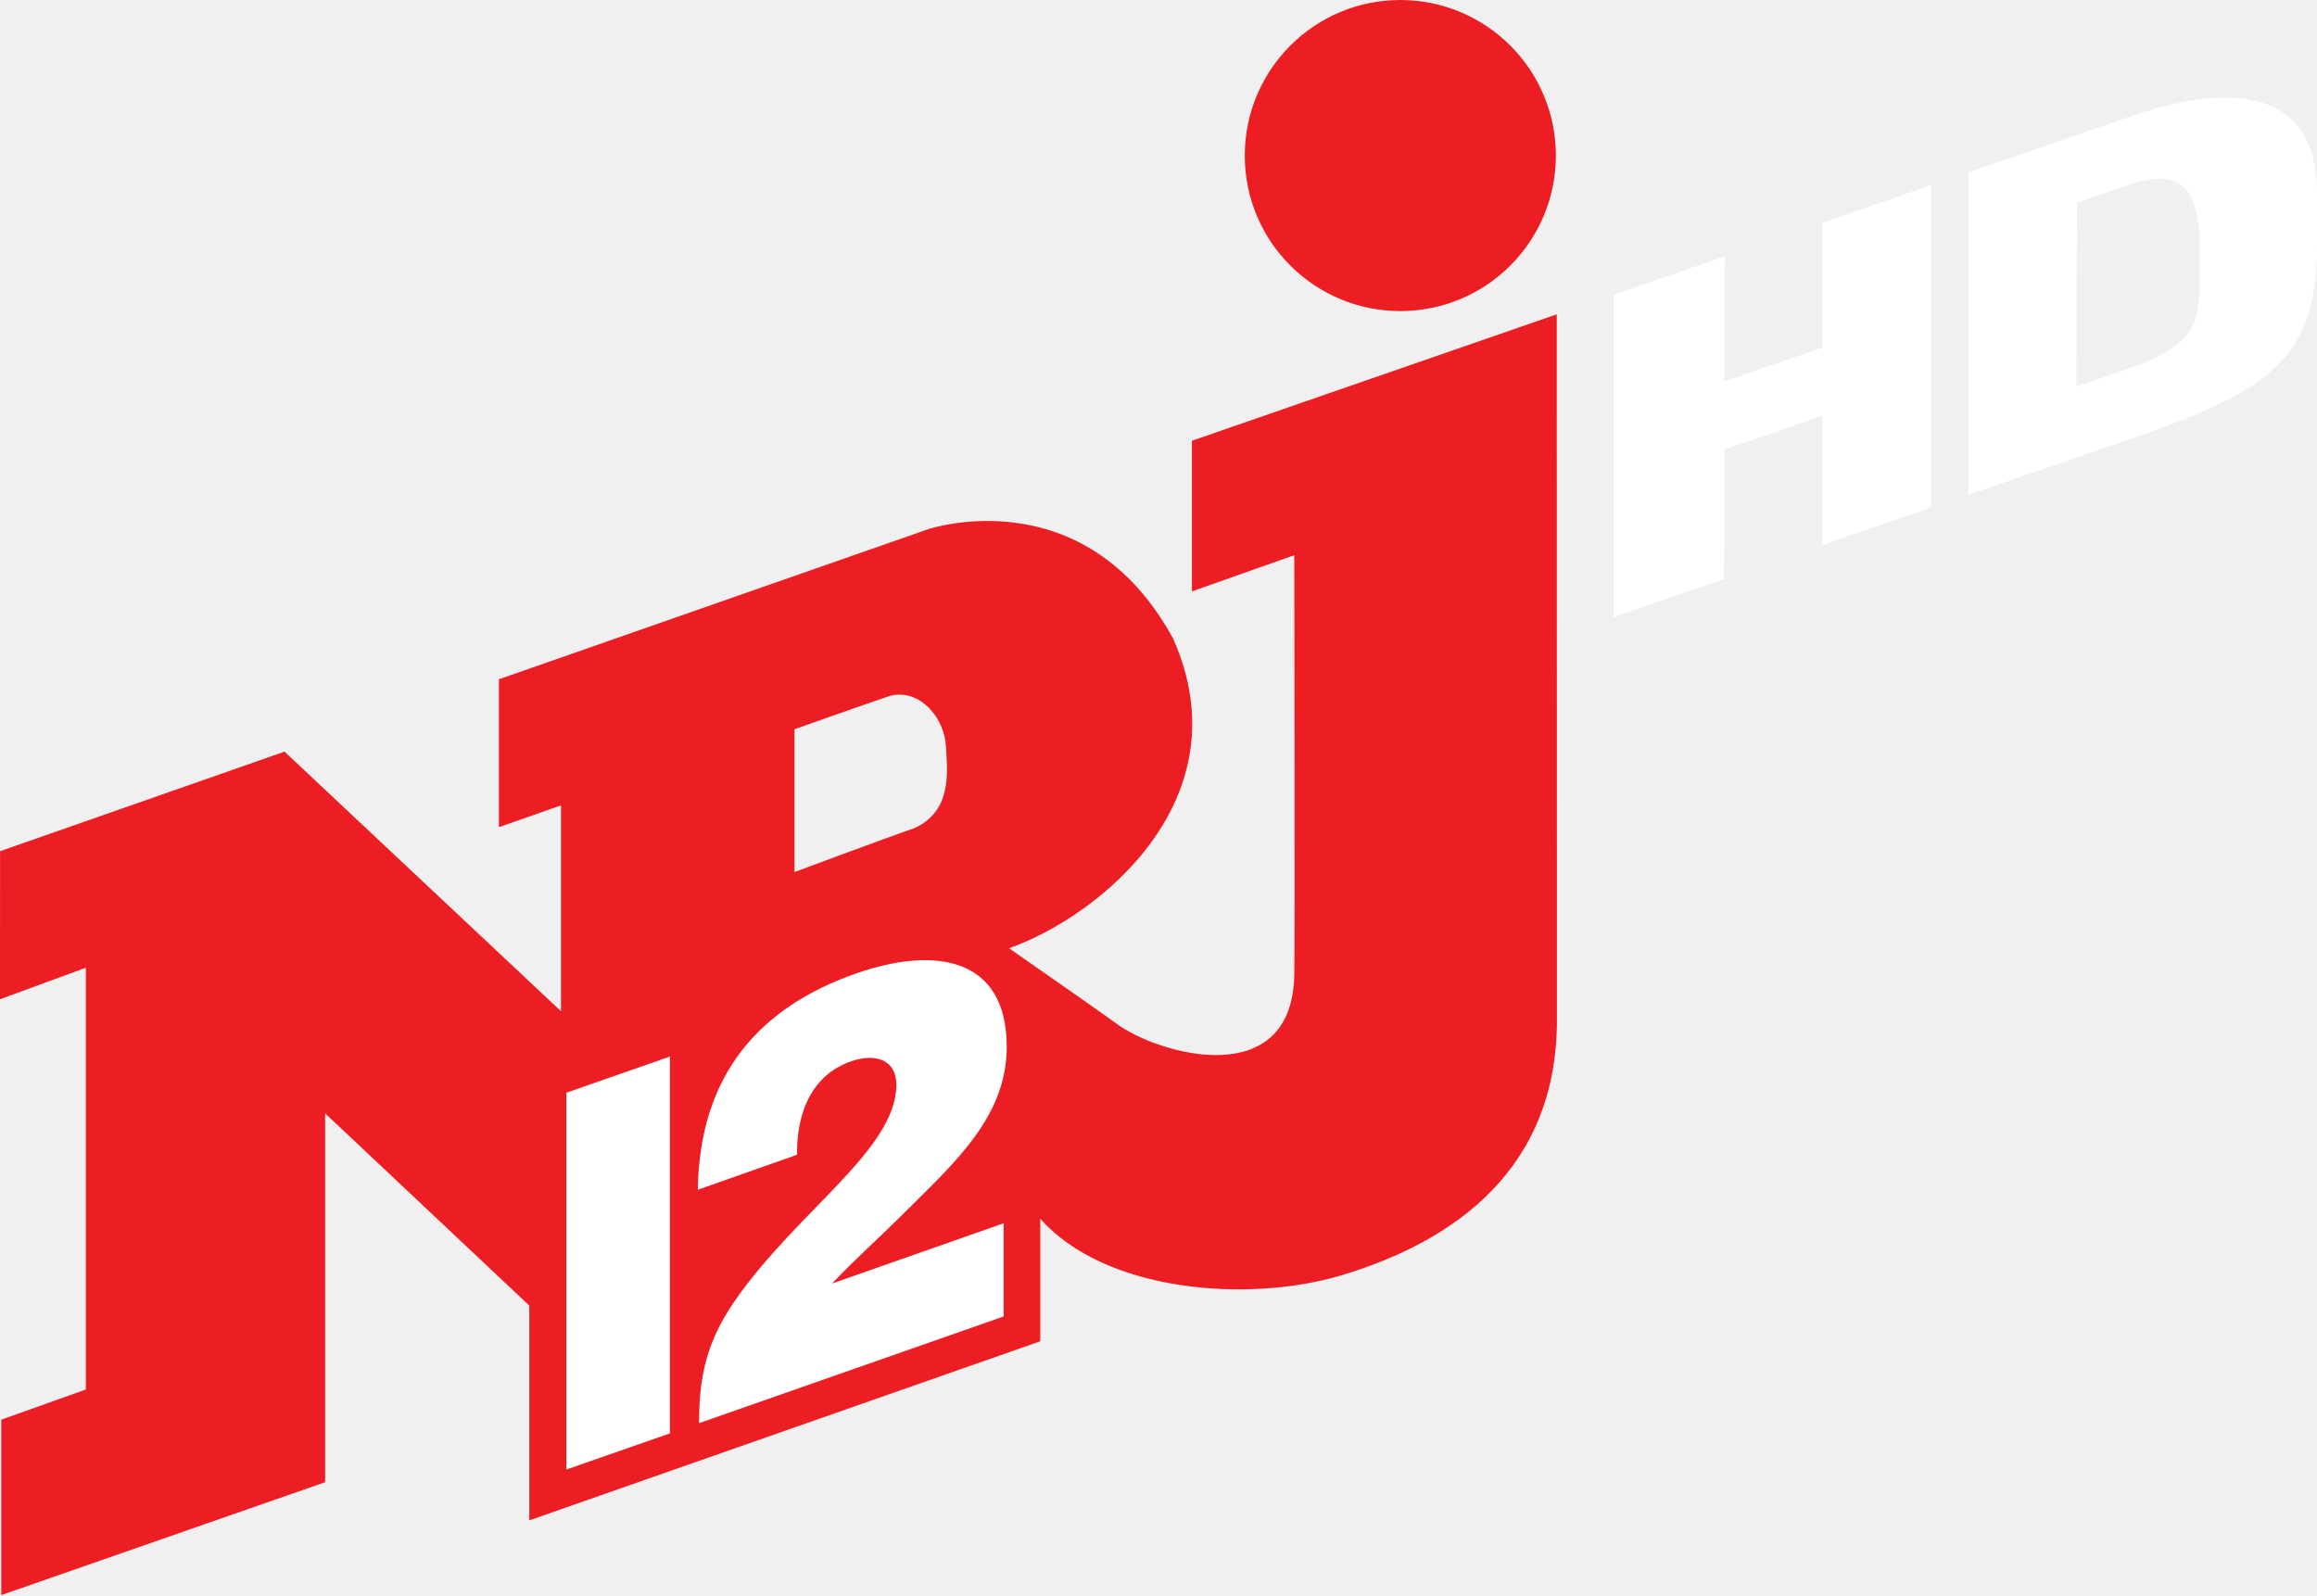
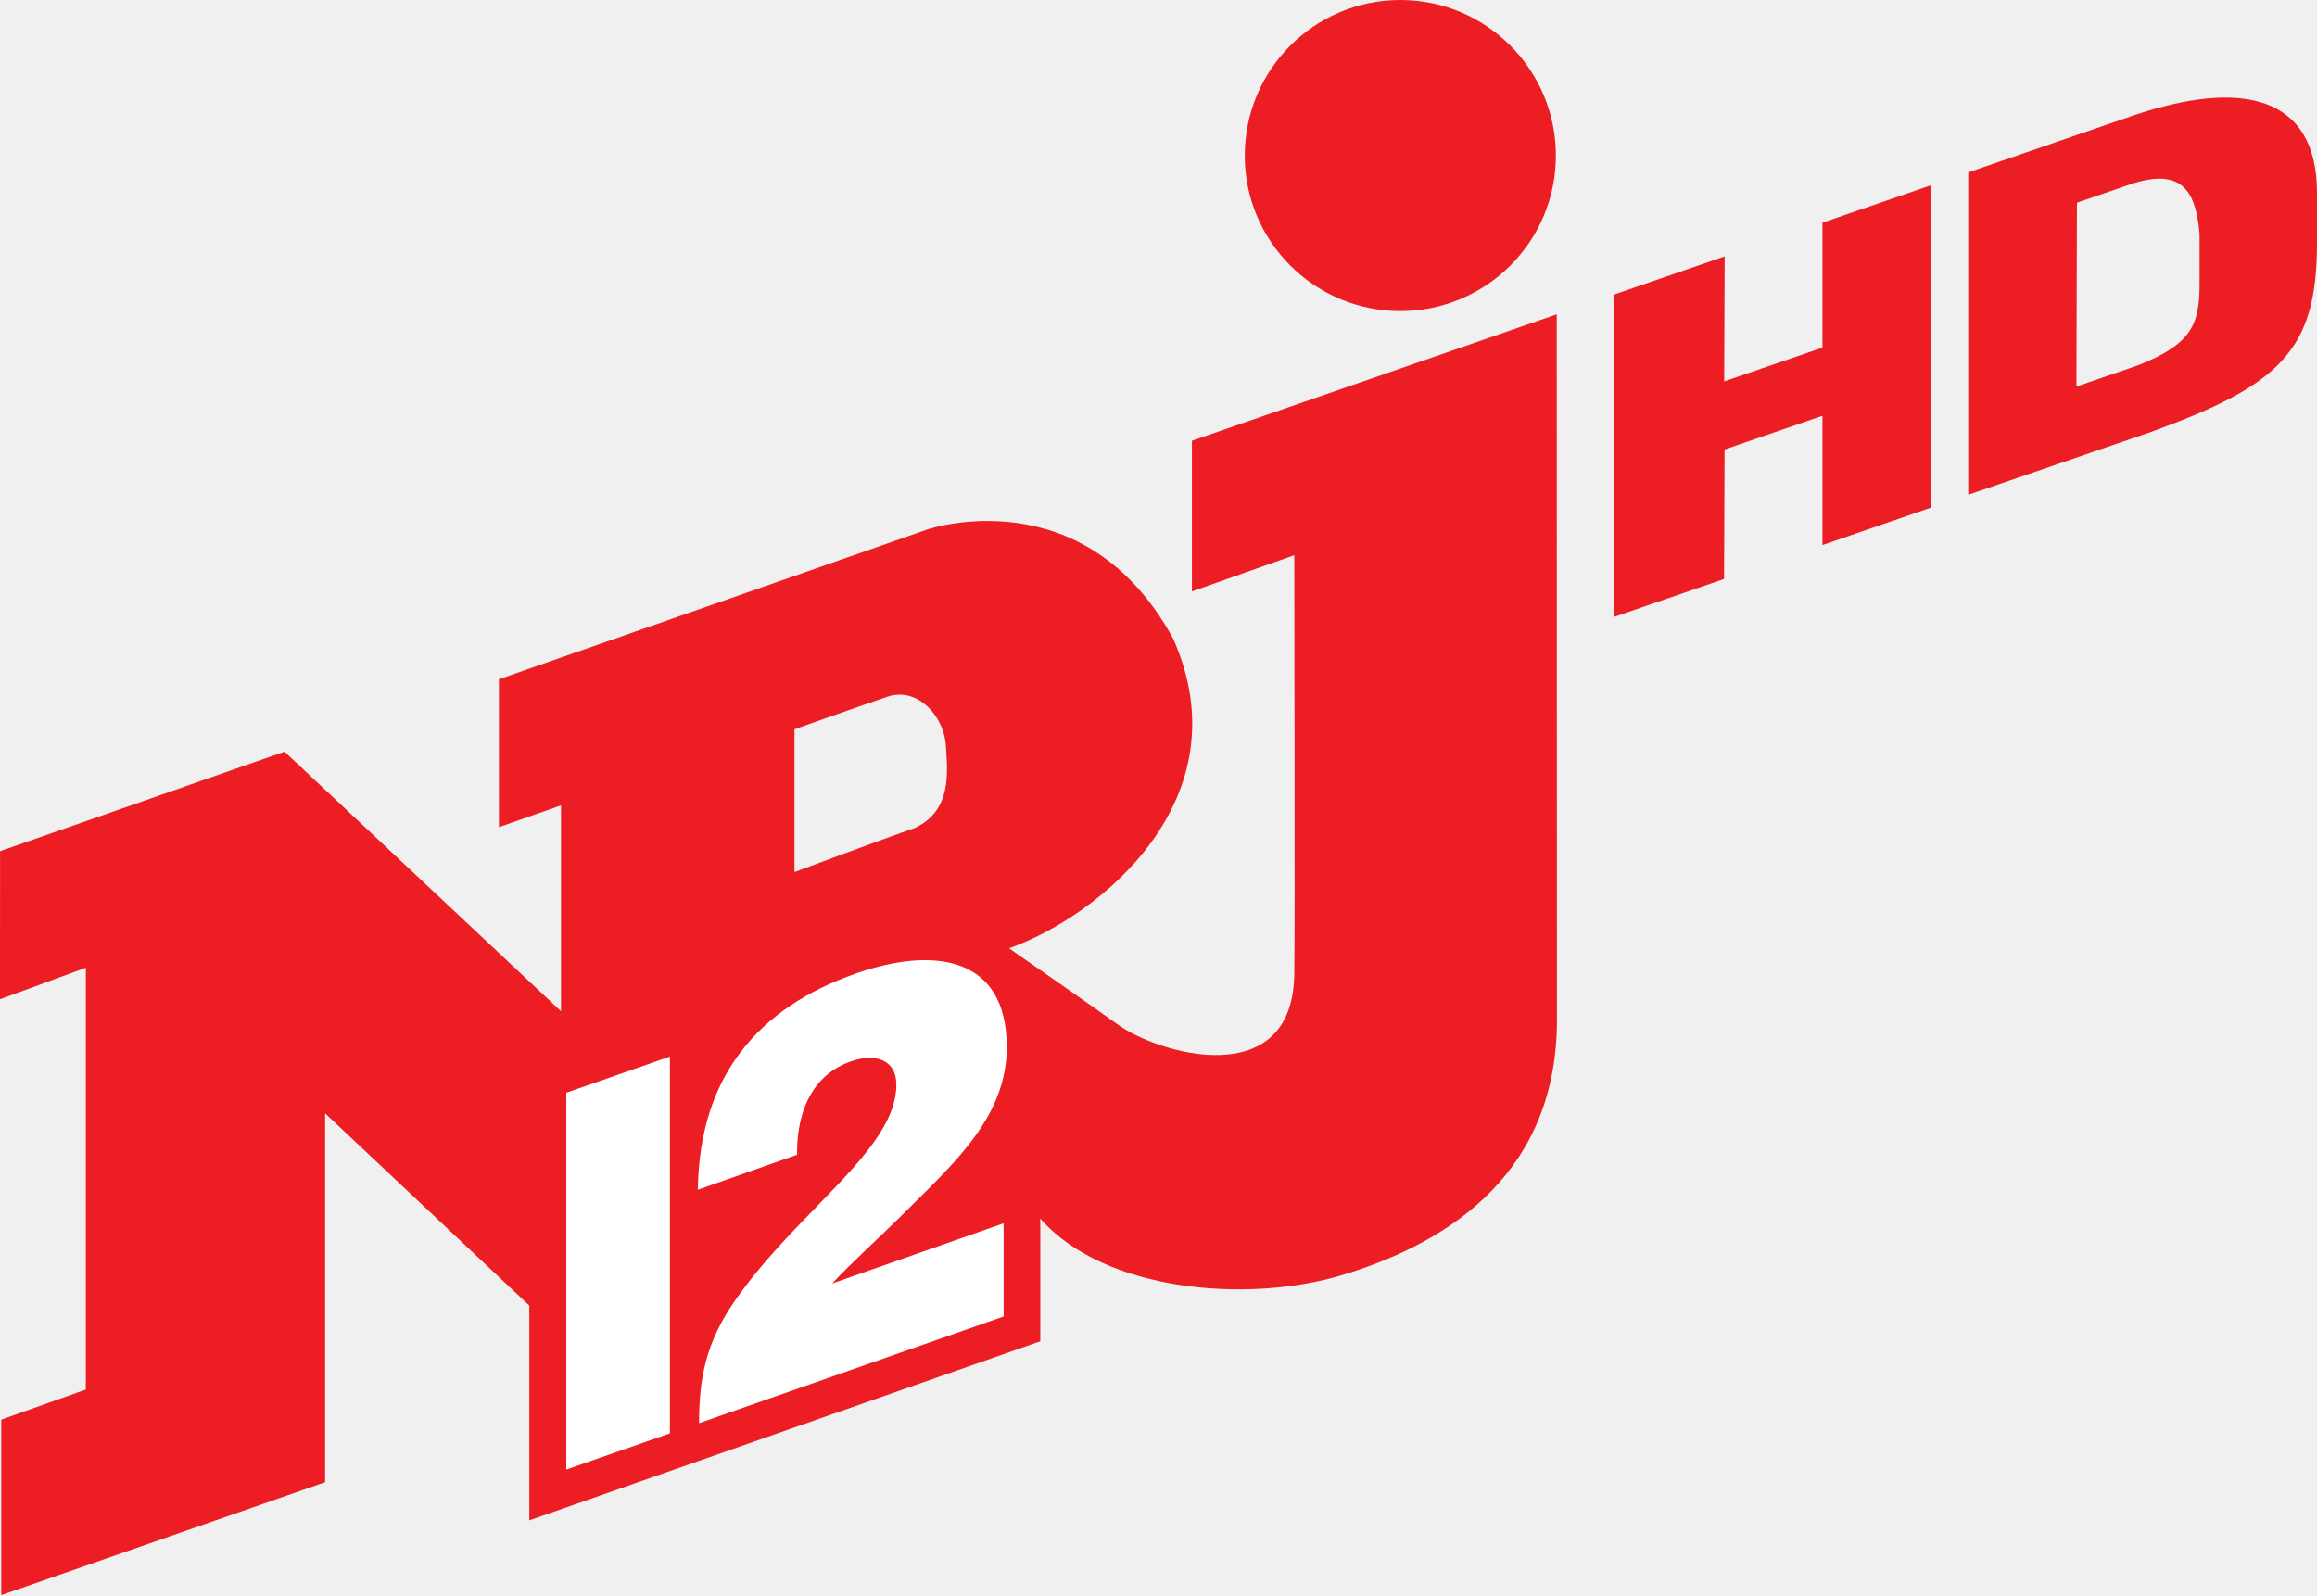
<svg xmlns="http://www.w3.org/2000/svg" width="920.51pt" height="633.68pt" version="1.1" viewBox="0 0 920.51 633.68">
  <g transform="translate(-39.451 -180.32)">
-     <g fill="#fff">
+     <g fill="#ed1d24">
      <path d="m959.96 256.95v20.034c0 42.728-14.914 56.36-65.84 74.903l-72.71 25.004v-128.09l65.58-22.6c43.06-14.558 72.97-7.943 72.97 30.75zm-72.94-3.82-22.43 7.71-0.21 73.04 24.131-8.307c21.512-8.415 24.789-16.164 24.789-32.31v-19.978c-1.416-16.28-6.38-26.287-26.28-20.156z" />
      <path d="m806.57 253.92v128.07l-43.08 14.86v-51.357l-38.89 13.408-0.2 51.429-43.905 15.14v-128.07l44.145-15.222-0.2 49.655 39.05-13.426v-49.624z" />
    </g>
  </g>
  <g transform="matrix(3.8963 0 0 3.8963 106.03 -271.89)">
    <path d="m115.57 101.5c8.76 0 15.86-7.091 15.86-15.856 0-8.759-7.1-15.862-15.86-15.862s-15.86 7.103-15.86 15.862c0 8.765 7.1 15.856 15.86 15.856" fill="#ed1d24" />
    <path d="m131.52 101.83-37.197 12.89v15.36l10.437-3.69s0.07 40.39 0 42.5c0 12.43-13.984 8.38-18.16 5.24-1.296-0.96-10.925-7.66-10.925-7.66 9.349-3.32 23.964-15.29 16.737-31.56-9.049-16.59-25.018-11.16-25.018-11.16l-43.735 15.29v15.08l6.33-2.22v20.99l-28.19-26.47-29.005 10.15-8e-3 15.1 8.753-3.22v43.01l-8.622 3.07v17.89l33.021-11.51v-37.61l20.819 19.6v21.9l52.102-18.26v-12.5c6.642 7.52 21.251 8.6 30.681 5.78 11.67-3.5 22-10.91 22-26.05 0-5.41-0.02-71.94-0.02-71.94zm-67.117 38.78c2.588-0.08 4.684 2.59 4.833 5.23 0.151 2.68 0.658 6.57-3.183 8.37-3.106 1.07-12.26 4.49-12.26 4.49v-14.56s6.325-2.25 9.475-3.32c0.385-0.14 0.765-0.2 1.135-0.21z" fill="#ed1d24" />
    <path d="m30.528 181.2v38.42l10.566-3.69v-38.42l-10.571 3.69z" fill="#fff" />
    <path d="m65.318 193.12c4.979-4.95 10.122-9.61 10.122-16.59 0-9.24-7.416-10.26-15.319-7.51-9.903 3.45-16.019 10.36-16.181 22.07l10.122-3.57c-0.055-3.82 1.19-8.02 5.519-9.53 2.349-0.82 4.6-0.25 4.6 2.4 0 6.59-10.012 12.78-16.4 21.93-3.029 4.32-3.714 7.99-3.714 12.57l31.055-10.88v-9.5l-17.491 6.14c2.004-2.16 4.927-4.77 7.687-7.53" fill="#fff" />
  </g>
</svg>
